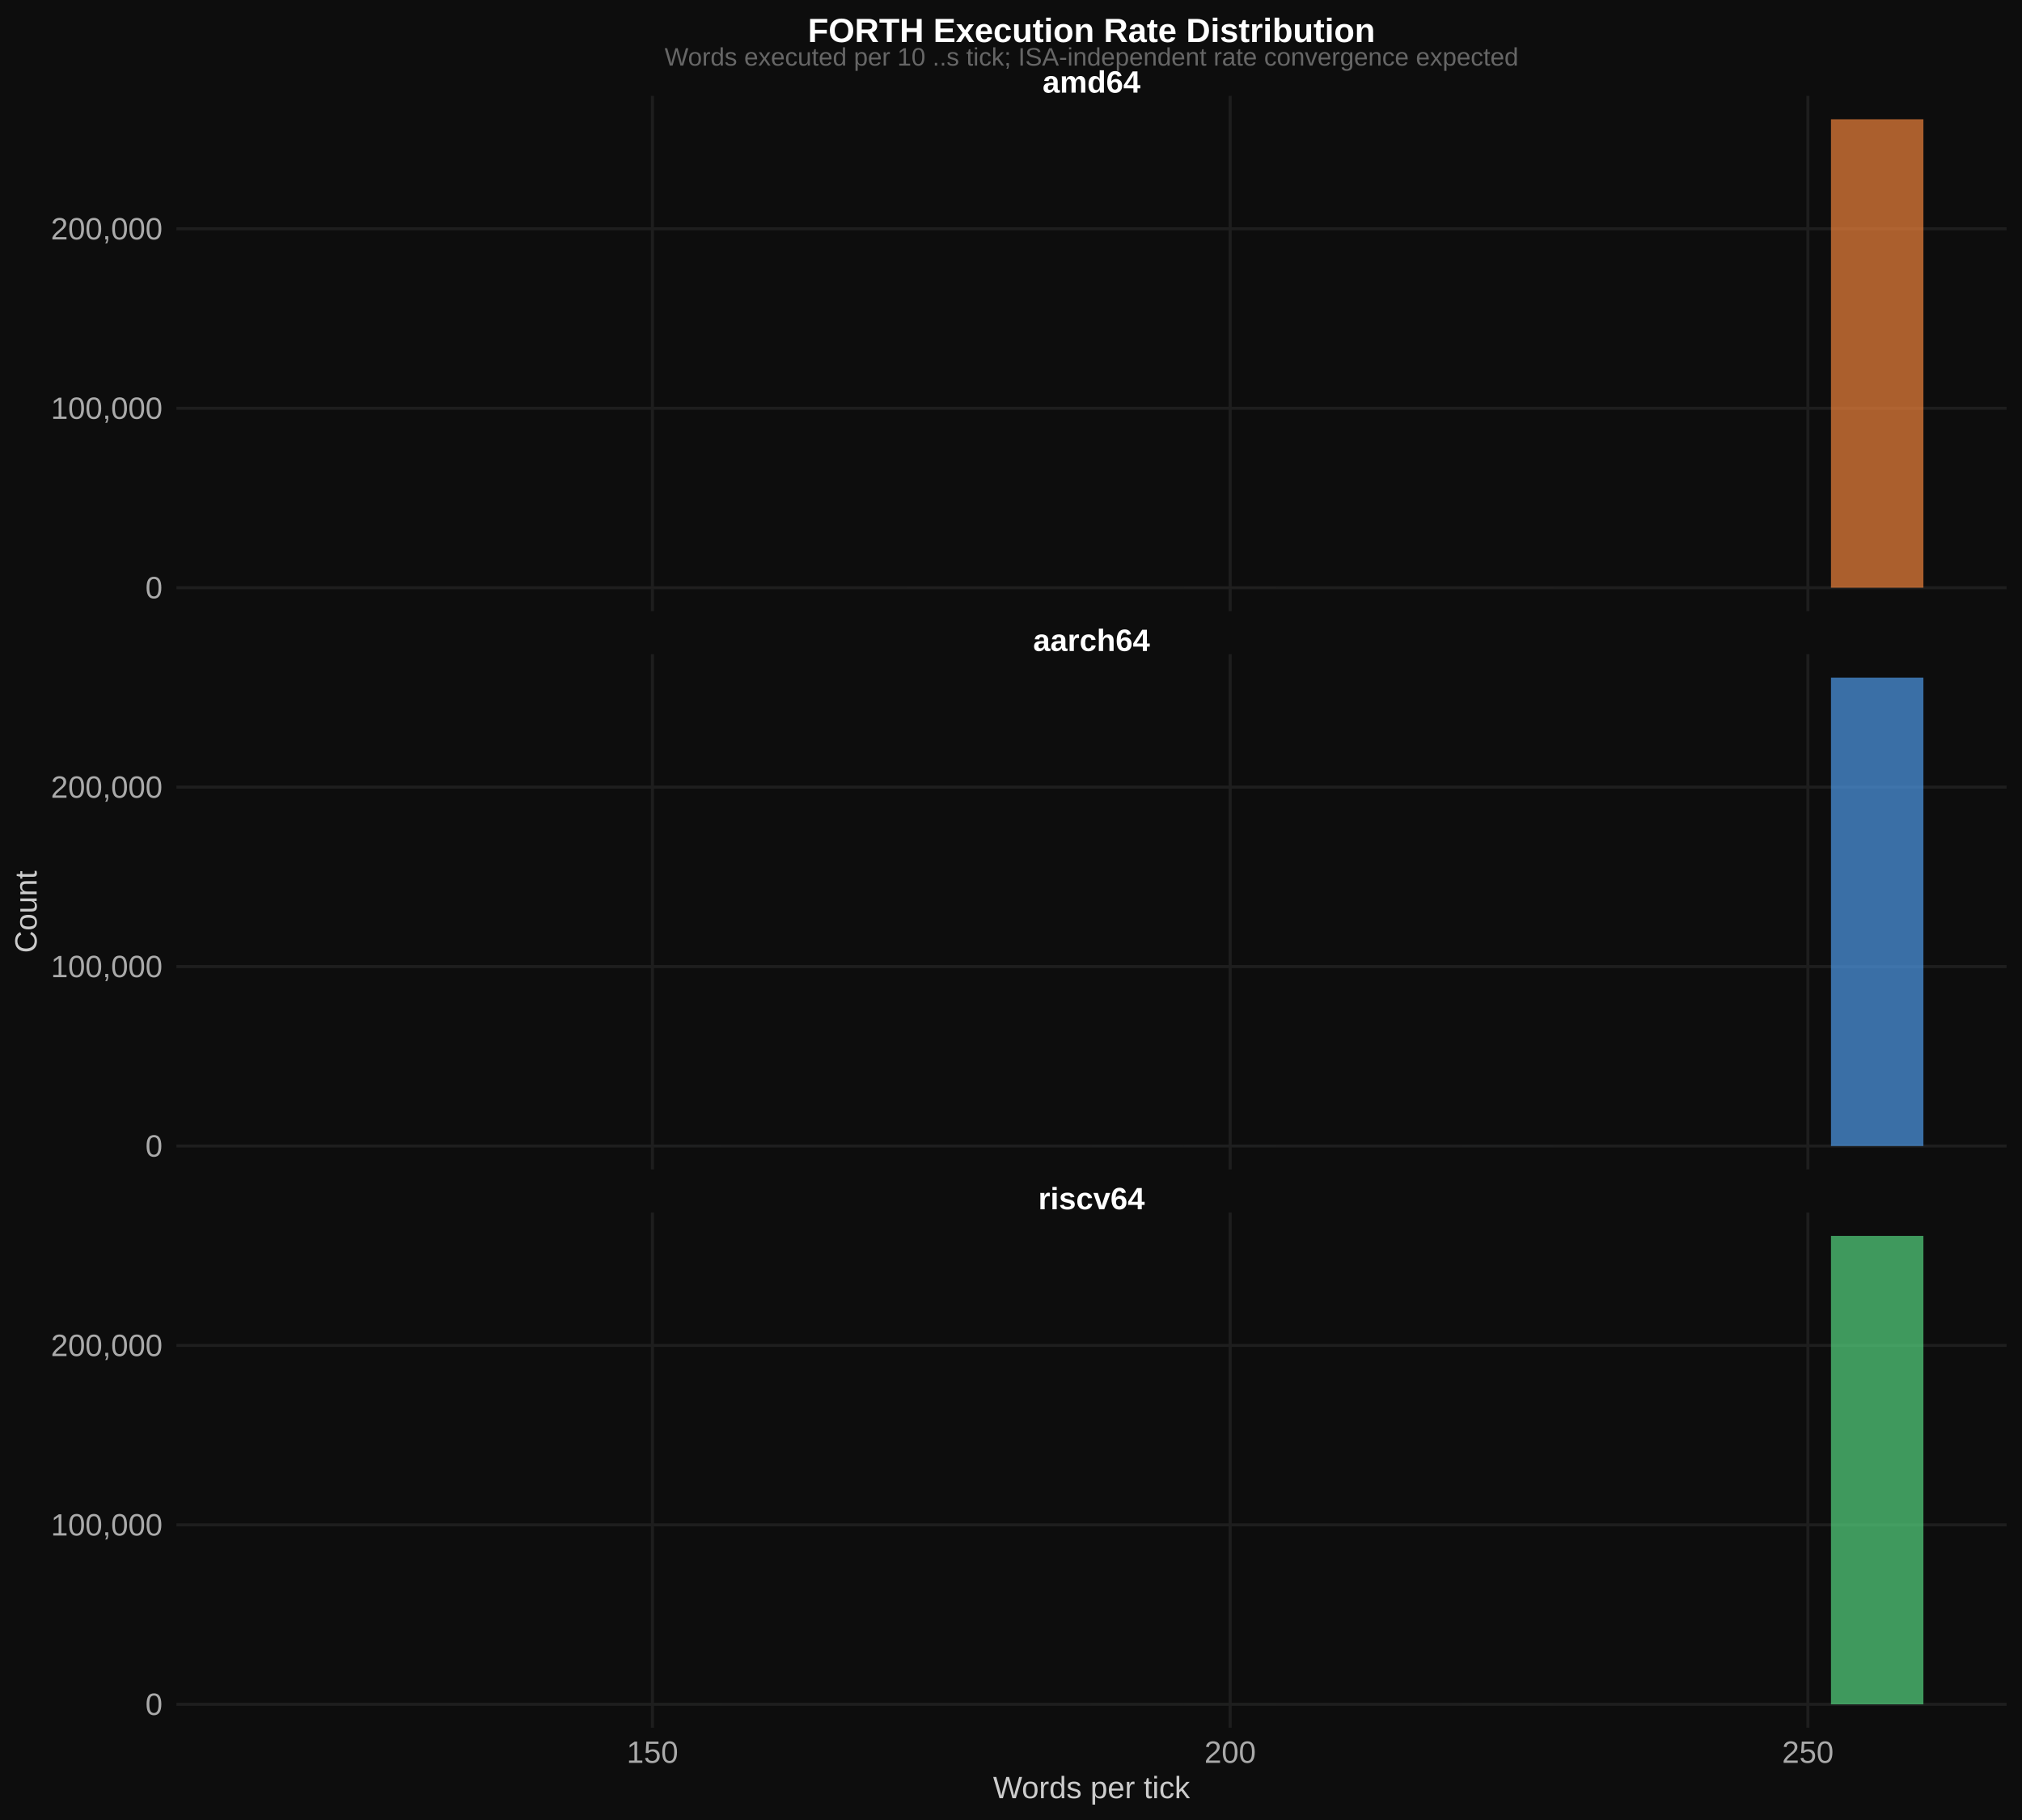
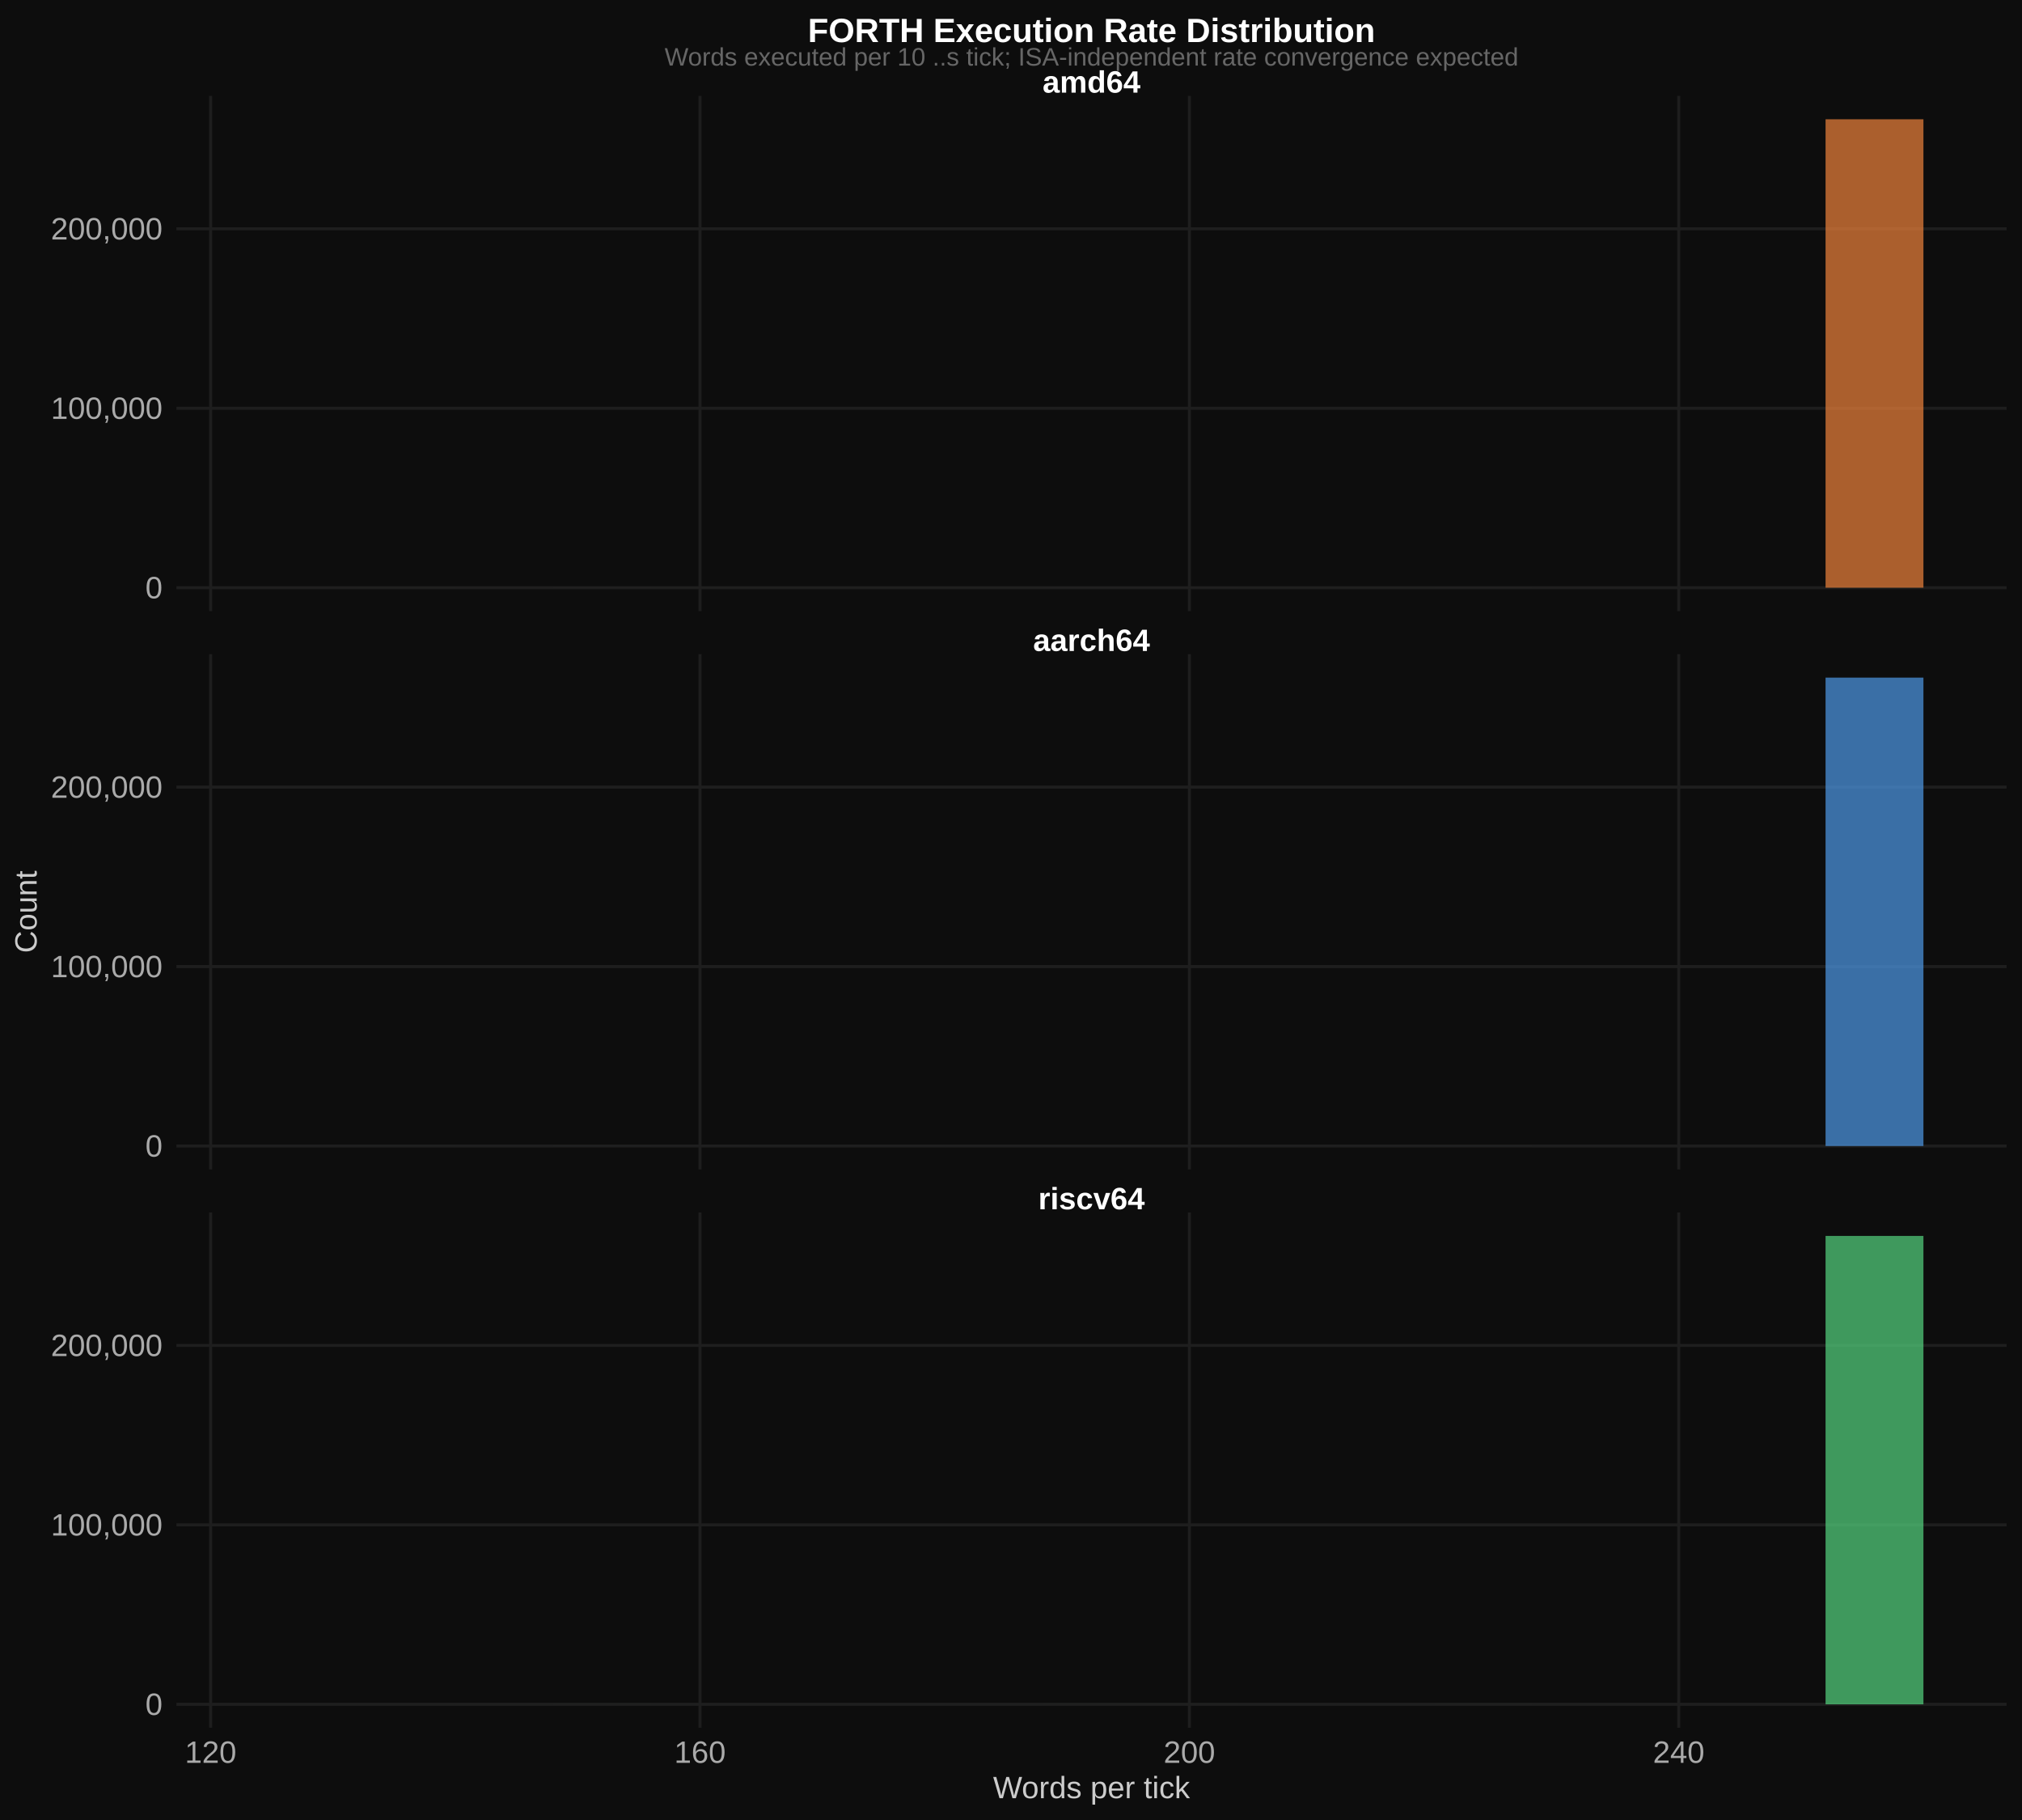
<svg xmlns="http://www.w3.org/2000/svg" width="720.00pt" height="648.00pt" viewBox="0 0 720.00 648.00">
  <g class="svglite">
    <defs>
      <style type="text/css">
    .svglite line, .svglite polyline, .svglite polygon, .svglite path, .svglite rect, .svglite circle {
      fill: none;
      stroke: #000000;
      stroke-linecap: round;
      stroke-linejoin: round;
      stroke-miterlimit: 10.00;
    }
    .svglite text {
      white-space: pre;
    }
    .svglite g.glyphgroup path {
      fill: inherit;
      stroke: none;
    }
  </style>
    </defs>
    <rect width="100%" height="100%" style="stroke: none; fill: #FFFFFF;" />
    <defs>
      <clipPath id="cpMC4wMHw3MjAuMDB8MC4wMHw2NDguMDA=">
        <rect x="0.00" y="0.00" width="720.00" height="648.00" />
      </clipPath>
    </defs>
    <g clip-path="url(#cpMC4wMHw3MjAuMDB8MC4wMHw2NDguMDA=)">
      <rect x="0.00" y="0.00" width="720.00" height="648.00" style="stroke-width: 1.07; stroke: none; fill: #0D0D0D;" />
    </g>
    <defs>
      <clipPath id="cpNjIuODF8NzE0LjUyfDM0LjE0fDIxNy41OQ==">
        <rect x="62.81" y="34.14" width="651.71" height="183.45" />
      </clipPath>
    </defs>
    <g clip-path="url(#cpNjIuODF8NzE0LjUyfDM0LjE0fDIxNy41OQ==)">
      <rect x="62.81" y="34.14" width="651.71" height="183.45" style="stroke-width: 1.07; stroke: none; fill: #0D0D0D;" />
      <polyline points="62.81,209.25 714.52,209.25 " style="stroke-width: 1.07; stroke: #1E1E1E; stroke-linecap: butt;" />
      <polyline points="62.81,145.36 714.52,145.36 " style="stroke-width: 1.07; stroke: #1E1E1E; stroke-linecap: butt;" />
      <polyline points="62.81,81.47 714.52,81.47 " style="stroke-width: 1.07; stroke: #1E1E1E; stroke-linecap: butt;" />
-       <polyline points="232.32,217.59 232.32,34.14 " style="stroke-width: 1.07; stroke: #1E1E1E; stroke-linecap: butt;" />
-       <polyline points="438.04,217.59 438.04,34.14 " style="stroke-width: 1.07; stroke: #1E1E1E; stroke-linecap: butt;" />
-       <polyline points="643.75,217.59 643.75,34.14 " style="stroke-width: 1.07; stroke: #1E1E1E; stroke-linecap: butt;" />
-       <rect x="92.44" y="209.25" width="32.91" height="0.001" style="stroke-width: 1.07; stroke: none; stroke-linecap: butt; stroke-linejoin: miter; fill: #E07B39; fill-opacity: 0.75;" />
-       <rect x="125.35" y="209.25" width="32.91" height="0.00" style="stroke-width: 1.07; stroke: none; stroke-linecap: butt; stroke-linejoin: miter; fill: #E07B39; fill-opacity: 0.75;" />
-       <rect x="158.26" y="209.25" width="32.91" height="0.001" style="stroke-width: 1.07; stroke: none; stroke-linecap: butt; stroke-linejoin: miter; fill: #E07B39; fill-opacity: 0.75;" />
-       <rect x="191.18" y="209.25" width="32.91" height="0.001" style="stroke-width: 1.07; stroke: none; stroke-linecap: butt; stroke-linejoin: miter; fill: #E07B39; fill-opacity: 0.75;" />
-       <rect x="224.09" y="209.24" width="32.91" height="0.004" style="stroke-width: 1.07; stroke: none; stroke-linecap: butt; stroke-linejoin: miter; fill: #E07B39; fill-opacity: 0.75;" />
-       <rect x="257.01" y="209.25" width="32.91" height="0.002" style="stroke-width: 1.07; stroke: none; stroke-linecap: butt; stroke-linejoin: miter; fill: #E07B39; fill-opacity: 0.75;" />
-       <rect x="289.92" y="209.25" width="32.91" height="0.001" style="stroke-width: 1.07; stroke: none; stroke-linecap: butt; stroke-linejoin: miter; fill: #E07B39; fill-opacity: 0.75;" />
-       <rect x="322.84" y="209.24" width="32.91" height="0.004" style="stroke-width: 1.07; stroke: none; stroke-linecap: butt; stroke-linejoin: miter; fill: #E07B39; fill-opacity: 0.75;" />
-       <rect x="355.75" y="209.25" width="32.91" height="0.003" style="stroke-width: 1.07; stroke: none; stroke-linecap: butt; stroke-linejoin: miter; fill: #E07B39; fill-opacity: 0.75;" />
-       <rect x="388.67" y="209.25" width="32.91" height="0.003" style="stroke-width: 1.07; stroke: none; stroke-linecap: butt; stroke-linejoin: miter; fill: #E07B39; fill-opacity: 0.75;" />
-       <rect x="421.58" y="209.24" width="32.91" height="0.006" style="stroke-width: 1.07; stroke: none; stroke-linecap: butt; stroke-linejoin: miter; fill: #E07B39; fill-opacity: 0.75;" />
-       <rect x="454.50" y="209.25" width="32.91" height="0.002" style="stroke-width: 1.07; stroke: none; stroke-linecap: butt; stroke-linejoin: miter; fill: #E07B39; fill-opacity: 0.75;" />
-       <rect x="487.41" y="209.25" width="32.91" height="0.003" style="stroke-width: 1.07; stroke: none; stroke-linecap: butt; stroke-linejoin: miter; fill: #E07B39; fill-opacity: 0.75;" />
-       <rect x="520.32" y="209.25" width="32.91" height="0.004" style="stroke-width: 1.07; stroke: none; stroke-linecap: butt; stroke-linejoin: miter; fill: #E07B39; fill-opacity: 0.75;" />
-       <rect x="553.24" y="209.25" width="32.91" height="0.001" style="stroke-width: 1.07; stroke: none; stroke-linecap: butt; stroke-linejoin: miter; fill: #E07B39; fill-opacity: 0.75;" />
-       <rect x="586.15" y="209.25" width="32.91" height="0.00" style="stroke-width: 1.07; stroke: none; stroke-linecap: butt; stroke-linejoin: miter; fill: #E07B39; fill-opacity: 0.75;" />
-       <rect x="619.07" y="209.25" width="32.91" height="0.00" style="stroke-width: 1.07; stroke: none; stroke-linecap: butt; stroke-linejoin: miter; fill: #E07B39; fill-opacity: 0.75;" />
-       <rect x="651.98" y="42.47" width="32.91" height="166.77" style="stroke-width: 1.07; stroke: none; stroke-linecap: butt; stroke-linejoin: miter; fill: #E07B39; fill-opacity: 0.75;" />
+       <polyline points="75.01,217.59 75.01,34.14 " style="stroke-width: 1.07; stroke: #1E1E1E; stroke-linecap: butt;" />
+       <polyline points="249.26,217.59 249.26,34.14 " style="stroke-width: 1.07; stroke: #1E1E1E; stroke-linecap: butt;" />
+       <polyline points="423.52,217.59 423.52,34.14 " style="stroke-width: 1.07; stroke: #1E1E1E; stroke-linecap: butt;" />
+       <polyline points="597.77,217.59 597.77,34.14 " style="stroke-width: 1.07; stroke: #1E1E1E; stroke-linecap: butt;" />
+       <rect x="92.44" y="209.25" width="34.85" height="0.001" style="stroke-width: 1.07; stroke: none; stroke-linecap: butt; stroke-linejoin: miter; fill: #E07B39; fill-opacity: 0.75;" />
+       <rect x="127.29" y="209.25" width="34.85" height="0.002" style="stroke-width: 1.07; stroke: none; stroke-linecap: butt; stroke-linejoin: miter; fill: #E07B39; fill-opacity: 0.75;" />
+       <rect x="162.14" y="209.25" width="34.85" height="0.001" style="stroke-width: 1.07; stroke: none; stroke-linecap: butt; stroke-linejoin: miter; fill: #E07B39; fill-opacity: 0.75;" />
+       <rect x="196.99" y="209.25" width="34.85" height="0.004" style="stroke-width: 1.07; stroke: none; stroke-linecap: butt; stroke-linejoin: miter; fill: #E07B39; fill-opacity: 0.75;" />
+       <rect x="231.84" y="209.25" width="34.85" height="0.003" style="stroke-width: 1.07; stroke: none; stroke-linecap: butt; stroke-linejoin: miter; fill: #E07B39; fill-opacity: 0.75;" />
+       <rect x="266.69" y="209.25" width="34.85" height="0.002" style="stroke-width: 1.07; stroke: none; stroke-linecap: butt; stroke-linejoin: miter; fill: #E07B39; fill-opacity: 0.75;" />
+       <rect x="301.54" y="209.25" width="34.85" height="0.003" style="stroke-width: 1.07; stroke: none; stroke-linecap: butt; stroke-linejoin: miter; fill: #E07B39; fill-opacity: 0.75;" />
+       <rect x="336.39" y="209.25" width="34.85" height="0.003" style="stroke-width: 1.07; stroke: none; stroke-linecap: butt; stroke-linejoin: miter; fill: #E07B39; fill-opacity: 0.75;" />
+       <rect x="371.24" y="209.24" width="34.85" height="0.004" style="stroke-width: 1.07; stroke: none; stroke-linecap: butt; stroke-linejoin: miter; fill: #E07B39; fill-opacity: 0.75;" />
+       <rect x="406.09" y="209.24" width="34.85" height="0.005" style="stroke-width: 1.07; stroke: none; stroke-linecap: butt; stroke-linejoin: miter; fill: #E07B39; fill-opacity: 0.75;" />
+       <rect x="440.94" y="209.25" width="34.85" height="0.003" style="stroke-width: 1.07; stroke: none; stroke-linecap: butt; stroke-linejoin: miter; fill: #E07B39; fill-opacity: 0.75;" />
+       <rect x="475.79" y="209.25" width="34.85" height="0.003" style="stroke-width: 1.07; stroke: none; stroke-linecap: butt; stroke-linejoin: miter; fill: #E07B39; fill-opacity: 0.75;" />
+       <rect x="510.64" y="209.25" width="34.85" height="0.004" style="stroke-width: 1.07; stroke: none; stroke-linecap: butt; stroke-linejoin: miter; fill: #E07B39; fill-opacity: 0.75;" />
+       <rect x="545.49" y="209.25" width="34.85" height="0.001" style="stroke-width: 1.07; stroke: none; stroke-linecap: butt; stroke-linejoin: miter; fill: #E07B39; fill-opacity: 0.75;" />
+       <rect x="580.35" y="209.25" width="34.85" height="0.00" style="stroke-width: 1.07; stroke: none; stroke-linecap: butt; stroke-linejoin: miter; fill: #E07B39; fill-opacity: 0.75;" />
+       <rect x="615.20" y="209.25" width="34.85" height="0.00" style="stroke-width: 1.07; stroke: none; stroke-linecap: butt; stroke-linejoin: miter; fill: #E07B39; fill-opacity: 0.75;" />
+       <rect x="650.05" y="42.47" width="34.85" height="166.77" style="stroke-width: 1.07; stroke: none; stroke-linecap: butt; stroke-linejoin: miter; fill: #E07B39; fill-opacity: 0.75;" />
    </g>
    <g clip-path="url(#cpMC4wMHw3MjAuMDB8MC4wMHw2NDguMDA=)">
</g>
    <defs>
      <clipPath id="cpNjIuODF8NzE0LjUyfDIzMi45Mnw0MTYuMzc=">
        <rect x="62.81" y="232.92" width="651.71" height="183.45" />
      </clipPath>
    </defs>
    <g clip-path="url(#cpNjIuODF8NzE0LjUyfDIzMi45Mnw0MTYuMzc=)">
      <rect x="62.81" y="232.92" width="651.71" height="183.45" style="stroke-width: 1.07; stroke: none; fill: #0D0D0D;" />
      <polyline points="62.81,408.03 714.52,408.03 " style="stroke-width: 1.07; stroke: #1E1E1E; stroke-linecap: butt;" />
      <polyline points="62.81,344.14 714.52,344.14 " style="stroke-width: 1.07; stroke: #1E1E1E; stroke-linecap: butt;" />
      <polyline points="62.81,280.25 714.52,280.25 " style="stroke-width: 1.07; stroke: #1E1E1E; stroke-linecap: butt;" />
-       <polyline points="232.32,416.37 232.32,232.92 " style="stroke-width: 1.07; stroke: #1E1E1E; stroke-linecap: butt;" />
-       <polyline points="438.04,416.37 438.04,232.92 " style="stroke-width: 1.07; stroke: #1E1E1E; stroke-linecap: butt;" />
-       <polyline points="643.75,416.37 643.75,232.92 " style="stroke-width: 1.07; stroke: #1E1E1E; stroke-linecap: butt;" />
-       <rect x="92.44" y="408.03" width="32.91" height="0.00" style="stroke-width: 1.07; stroke: none; stroke-linecap: butt; stroke-linejoin: miter; fill: #4A90D9; fill-opacity: 0.75;" />
-       <rect x="125.35" y="408.03" width="32.91" height="0.001" style="stroke-width: 1.07; stroke: none; stroke-linecap: butt; stroke-linejoin: miter; fill: #4A90D9; fill-opacity: 0.75;" />
-       <rect x="158.26" y="408.03" width="32.91" height="0.002" style="stroke-width: 1.07; stroke: none; stroke-linecap: butt; stroke-linejoin: miter; fill: #4A90D9; fill-opacity: 0.75;" />
-       <rect x="191.18" y="408.03" width="32.91" height="0.001" style="stroke-width: 1.07; stroke: none; stroke-linecap: butt; stroke-linejoin: miter; fill: #4A90D9; fill-opacity: 0.75;" />
-       <rect x="224.09" y="408.03" width="32.91" height="0.004" style="stroke-width: 1.07; stroke: none; stroke-linecap: butt; stroke-linejoin: miter; fill: #4A90D9; fill-opacity: 0.75;" />
-       <rect x="257.01" y="408.03" width="32.91" height="0.003" style="stroke-width: 1.07; stroke: none; stroke-linecap: butt; stroke-linejoin: miter; fill: #4A90D9; fill-opacity: 0.75;" />
-       <rect x="289.92" y="408.03" width="32.91" height="0.002" style="stroke-width: 1.07; stroke: none; stroke-linecap: butt; stroke-linejoin: miter; fill: #4A90D9; fill-opacity: 0.75;" />
-       <rect x="322.84" y="408.03" width="32.91" height="0.003" style="stroke-width: 1.07; stroke: none; stroke-linecap: butt; stroke-linejoin: miter; fill: #4A90D9; fill-opacity: 0.75;" />
-       <rect x="355.75" y="408.03" width="32.91" height="0.003" style="stroke-width: 1.07; stroke: none; stroke-linecap: butt; stroke-linejoin: miter; fill: #4A90D9; fill-opacity: 0.75;" />
-       <rect x="388.67" y="408.03" width="32.91" height="0.004" style="stroke-width: 1.07; stroke: none; stroke-linecap: butt; stroke-linejoin: miter; fill: #4A90D9; fill-opacity: 0.75;" />
-       <rect x="421.58" y="408.03" width="32.91" height="0.005" style="stroke-width: 1.07; stroke: none; stroke-linecap: butt; stroke-linejoin: miter; fill: #4A90D9; fill-opacity: 0.75;" />
-       <rect x="454.50" y="408.03" width="32.91" height="0.003" style="stroke-width: 1.07; stroke: none; stroke-linecap: butt; stroke-linejoin: miter; fill: #4A90D9; fill-opacity: 0.75;" />
-       <rect x="487.41" y="408.03" width="32.91" height="0.003" style="stroke-width: 1.07; stroke: none; stroke-linecap: butt; stroke-linejoin: miter; fill: #4A90D9; fill-opacity: 0.75;" />
-       <rect x="520.32" y="408.03" width="32.91" height="0.004" style="stroke-width: 1.07; stroke: none; stroke-linecap: butt; stroke-linejoin: miter; fill: #4A90D9; fill-opacity: 0.75;" />
-       <rect x="553.24" y="408.03" width="32.91" height="0.001" style="stroke-width: 1.07; stroke: none; stroke-linecap: butt; stroke-linejoin: miter; fill: #4A90D9; fill-opacity: 0.75;" />
-       <rect x="586.15" y="408.03" width="32.91" height="0.00" style="stroke-width: 1.07; stroke: none; stroke-linecap: butt; stroke-linejoin: miter; fill: #4A90D9; fill-opacity: 0.75;" />
-       <rect x="619.07" y="408.03" width="32.91" height="0.00" style="stroke-width: 1.07; stroke: none; stroke-linecap: butt; stroke-linejoin: miter; fill: #4A90D9; fill-opacity: 0.75;" />
-       <rect x="651.98" y="241.26" width="32.91" height="166.77" style="stroke-width: 1.07; stroke: none; stroke-linecap: butt; stroke-linejoin: miter; fill: #4A90D9; fill-opacity: 0.75;" />
+       <polyline points="75.01,416.37 75.01,232.92 " style="stroke-width: 1.07; stroke: #1E1E1E; stroke-linecap: butt;" />
+       <polyline points="249.26,416.37 249.26,232.92 " style="stroke-width: 1.07; stroke: #1E1E1E; stroke-linecap: butt;" />
+       <polyline points="423.52,416.37 423.52,232.92 " style="stroke-width: 1.07; stroke: #1E1E1E; stroke-linecap: butt;" />
+       <polyline points="597.77,416.37 597.77,232.92 " style="stroke-width: 1.07; stroke: #1E1E1E; stroke-linecap: butt;" />
+       <rect x="92.44" y="408.03" width="34.85" height="0.001" style="stroke-width: 1.07; stroke: none; stroke-linecap: butt; stroke-linejoin: miter; fill: #4A90D9; fill-opacity: 0.75;" />
+       <rect x="127.29" y="408.03" width="34.85" height="0.002" style="stroke-width: 1.07; stroke: none; stroke-linecap: butt; stroke-linejoin: miter; fill: #4A90D9; fill-opacity: 0.75;" />
+       <rect x="162.14" y="408.03" width="34.85" height="0.001" style="stroke-width: 1.07; stroke: none; stroke-linecap: butt; stroke-linejoin: miter; fill: #4A90D9; fill-opacity: 0.75;" />
+       <rect x="196.99" y="408.03" width="34.85" height="0.004" style="stroke-width: 1.07; stroke: none; stroke-linecap: butt; stroke-linejoin: miter; fill: #4A90D9; fill-opacity: 0.75;" />
+       <rect x="231.84" y="408.03" width="34.85" height="0.003" style="stroke-width: 1.07; stroke: none; stroke-linecap: butt; stroke-linejoin: miter; fill: #4A90D9; fill-opacity: 0.75;" />
+       <rect x="266.69" y="408.03" width="34.85" height="0.002" style="stroke-width: 1.07; stroke: none; stroke-linecap: butt; stroke-linejoin: miter; fill: #4A90D9; fill-opacity: 0.75;" />
+       <rect x="301.54" y="408.03" width="34.85" height="0.003" style="stroke-width: 1.07; stroke: none; stroke-linecap: butt; stroke-linejoin: miter; fill: #4A90D9; fill-opacity: 0.75;" />
+       <rect x="336.39" y="408.03" width="34.85" height="0.003" style="stroke-width: 1.07; stroke: none; stroke-linecap: butt; stroke-linejoin: miter; fill: #4A90D9; fill-opacity: 0.75;" />
+       <rect x="371.24" y="408.03" width="34.85" height="0.004" style="stroke-width: 1.07; stroke: none; stroke-linecap: butt; stroke-linejoin: miter; fill: #4A90D9; fill-opacity: 0.75;" />
+       <rect x="406.09" y="408.03" width="34.85" height="0.005" style="stroke-width: 1.07; stroke: none; stroke-linecap: butt; stroke-linejoin: miter; fill: #4A90D9; fill-opacity: 0.75;" />
+       <rect x="440.94" y="408.03" width="34.85" height="0.003" style="stroke-width: 1.07; stroke: none; stroke-linecap: butt; stroke-linejoin: miter; fill: #4A90D9; fill-opacity: 0.75;" />
+       <rect x="475.79" y="408.03" width="34.85" height="0.003" style="stroke-width: 1.07; stroke: none; stroke-linecap: butt; stroke-linejoin: miter; fill: #4A90D9; fill-opacity: 0.75;" />
+       <rect x="510.64" y="408.03" width="34.85" height="0.004" style="stroke-width: 1.07; stroke: none; stroke-linecap: butt; stroke-linejoin: miter; fill: #4A90D9; fill-opacity: 0.75;" />
+       <rect x="545.49" y="408.03" width="34.85" height="0.001" style="stroke-width: 1.07; stroke: none; stroke-linecap: butt; stroke-linejoin: miter; fill: #4A90D9; fill-opacity: 0.75;" />
+       <rect x="580.35" y="408.03" width="34.85" height="0.00" style="stroke-width: 1.07; stroke: none; stroke-linecap: butt; stroke-linejoin: miter; fill: #4A90D9; fill-opacity: 0.75;" />
+       <rect x="615.20" y="408.03" width="34.85" height="0.00" style="stroke-width: 1.07; stroke: none; stroke-linecap: butt; stroke-linejoin: miter; fill: #4A90D9; fill-opacity: 0.75;" />
+       <rect x="650.05" y="241.26" width="34.85" height="166.77" style="stroke-width: 1.07; stroke: none; stroke-linecap: butt; stroke-linejoin: miter; fill: #4A90D9; fill-opacity: 0.75;" />
    </g>
    <g clip-path="url(#cpMC4wMHw3MjAuMDB8MC4wMHw2NDguMDA=)">
</g>
    <defs>
      <clipPath id="cpNjIuODF8NzE0LjUyfDQzMS43MHw2MTUuMTU=">
        <rect x="62.81" y="431.70" width="651.71" height="183.45" />
      </clipPath>
    </defs>
    <g clip-path="url(#cpNjIuODF8NzE0LjUyfDQzMS43MHw2MTUuMTU=)">
      <rect x="62.81" y="431.70" width="651.71" height="183.45" style="stroke-width: 1.07; stroke: none; fill: #0D0D0D;" />
      <polyline points="62.81,606.81 714.52,606.81 " style="stroke-width: 1.07; stroke: #1E1E1E; stroke-linecap: butt;" />
      <polyline points="62.81,542.92 714.52,542.92 " style="stroke-width: 1.07; stroke: #1E1E1E; stroke-linecap: butt;" />
      <polyline points="62.81,479.03 714.52,479.03 " style="stroke-width: 1.07; stroke: #1E1E1E; stroke-linecap: butt;" />
-       <polyline points="232.32,615.15 232.32,431.70 " style="stroke-width: 1.07; stroke: #1E1E1E; stroke-linecap: butt;" />
-       <polyline points="438.04,615.15 438.04,431.70 " style="stroke-width: 1.07; stroke: #1E1E1E; stroke-linecap: butt;" />
-       <polyline points="643.75,615.15 643.75,431.70 " style="stroke-width: 1.07; stroke: #1E1E1E; stroke-linecap: butt;" />
-       <rect x="92.44" y="606.81" width="32.91" height="0.00" style="stroke-width: 1.07; stroke: none; stroke-linecap: butt; stroke-linejoin: miter; fill: #50C878; fill-opacity: 0.75;" />
-       <rect x="125.35" y="606.81" width="32.91" height="0.001" style="stroke-width: 1.07; stroke: none; stroke-linecap: butt; stroke-linejoin: miter; fill: #50C878; fill-opacity: 0.75;" />
-       <rect x="158.26" y="606.81" width="32.91" height="0.002" style="stroke-width: 1.07; stroke: none; stroke-linecap: butt; stroke-linejoin: miter; fill: #50C878; fill-opacity: 0.75;" />
-       <rect x="191.18" y="606.81" width="32.91" height="0.001" style="stroke-width: 1.07; stroke: none; stroke-linecap: butt; stroke-linejoin: miter; fill: #50C878; fill-opacity: 0.75;" />
-       <rect x="224.09" y="606.81" width="32.91" height="0.004" style="stroke-width: 1.07; stroke: none; stroke-linecap: butt; stroke-linejoin: miter; fill: #50C878; fill-opacity: 0.75;" />
-       <rect x="257.01" y="606.81" width="32.91" height="0.003" style="stroke-width: 1.07; stroke: none; stroke-linecap: butt; stroke-linejoin: miter; fill: #50C878; fill-opacity: 0.75;" />
-       <rect x="289.92" y="606.81" width="32.91" height="0.002" style="stroke-width: 1.07; stroke: none; stroke-linecap: butt; stroke-linejoin: miter; fill: #50C878; fill-opacity: 0.75;" />
-       <rect x="322.84" y="606.81" width="32.91" height="0.003" style="stroke-width: 1.07; stroke: none; stroke-linecap: butt; stroke-linejoin: miter; fill: #50C878; fill-opacity: 0.75;" />
-       <rect x="355.75" y="606.81" width="32.91" height="0.003" style="stroke-width: 1.07; stroke: none; stroke-linecap: butt; stroke-linejoin: miter; fill: #50C878; fill-opacity: 0.75;" />
-       <rect x="388.67" y="606.81" width="32.91" height="0.004" style="stroke-width: 1.07; stroke: none; stroke-linecap: butt; stroke-linejoin: miter; fill: #50C878; fill-opacity: 0.75;" />
-       <rect x="421.58" y="606.81" width="32.91" height="0.005" style="stroke-width: 1.07; stroke: none; stroke-linecap: butt; stroke-linejoin: miter; fill: #50C878; fill-opacity: 0.75;" />
-       <rect x="454.50" y="606.81" width="32.91" height="0.003" style="stroke-width: 1.07; stroke: none; stroke-linecap: butt; stroke-linejoin: miter; fill: #50C878; fill-opacity: 0.75;" />
-       <rect x="487.41" y="606.81" width="32.91" height="0.003" style="stroke-width: 1.07; stroke: none; stroke-linecap: butt; stroke-linejoin: miter; fill: #50C878; fill-opacity: 0.75;" />
-       <rect x="520.32" y="606.81" width="32.91" height="0.004" style="stroke-width: 1.07; stroke: none; stroke-linecap: butt; stroke-linejoin: miter; fill: #50C878; fill-opacity: 0.75;" />
-       <rect x="553.24" y="606.81" width="32.91" height="0.001" style="stroke-width: 1.07; stroke: none; stroke-linecap: butt; stroke-linejoin: miter; fill: #50C878; fill-opacity: 0.75;" />
-       <rect x="586.15" y="606.81" width="32.91" height="0.00" style="stroke-width: 1.07; stroke: none; stroke-linecap: butt; stroke-linejoin: miter; fill: #50C878; fill-opacity: 0.75;" />
-       <rect x="619.07" y="606.81" width="32.91" height="0.00" style="stroke-width: 1.07; stroke: none; stroke-linecap: butt; stroke-linejoin: miter; fill: #50C878; fill-opacity: 0.75;" />
-       <rect x="651.98" y="440.04" width="32.91" height="166.77" style="stroke-width: 1.07; stroke: none; stroke-linecap: butt; stroke-linejoin: miter; fill: #50C878; fill-opacity: 0.75;" />
+       <polyline points="75.01,615.15 75.01,431.70 " style="stroke-width: 1.07; stroke: #1E1E1E; stroke-linecap: butt;" />
+       <polyline points="249.26,615.15 249.26,431.70 " style="stroke-width: 1.07; stroke: #1E1E1E; stroke-linecap: butt;" />
+       <polyline points="423.52,615.15 423.52,431.70 " style="stroke-width: 1.07; stroke: #1E1E1E; stroke-linecap: butt;" />
+       <polyline points="597.77,615.15 597.77,431.70 " style="stroke-width: 1.07; stroke: #1E1E1E; stroke-linecap: butt;" />
+       <rect x="92.44" y="606.81" width="34.85" height="0.001" style="stroke-width: 1.07; stroke: none; stroke-linecap: butt; stroke-linejoin: miter; fill: #50C878; fill-opacity: 0.75;" />
+       <rect x="127.29" y="606.81" width="34.85" height="0.002" style="stroke-width: 1.07; stroke: none; stroke-linecap: butt; stroke-linejoin: miter; fill: #50C878; fill-opacity: 0.75;" />
+       <rect x="162.14" y="606.81" width="34.85" height="0.001" style="stroke-width: 1.07; stroke: none; stroke-linecap: butt; stroke-linejoin: miter; fill: #50C878; fill-opacity: 0.75;" />
+       <rect x="196.99" y="606.81" width="34.85" height="0.004" style="stroke-width: 1.07; stroke: none; stroke-linecap: butt; stroke-linejoin: miter; fill: #50C878; fill-opacity: 0.75;" />
+       <rect x="231.84" y="606.81" width="34.85" height="0.003" style="stroke-width: 1.07; stroke: none; stroke-linecap: butt; stroke-linejoin: miter; fill: #50C878; fill-opacity: 0.75;" />
+       <rect x="266.69" y="606.81" width="34.85" height="0.002" style="stroke-width: 1.07; stroke: none; stroke-linecap: butt; stroke-linejoin: miter; fill: #50C878; fill-opacity: 0.75;" />
+       <rect x="301.54" y="606.81" width="34.85" height="0.003" style="stroke-width: 1.07; stroke: none; stroke-linecap: butt; stroke-linejoin: miter; fill: #50C878; fill-opacity: 0.75;" />
+       <rect x="336.39" y="606.81" width="34.85" height="0.003" style="stroke-width: 1.07; stroke: none; stroke-linecap: butt; stroke-linejoin: miter; fill: #50C878; fill-opacity: 0.75;" />
+       <rect x="371.24" y="606.81" width="34.85" height="0.004" style="stroke-width: 1.07; stroke: none; stroke-linecap: butt; stroke-linejoin: miter; fill: #50C878; fill-opacity: 0.75;" />
+       <rect x="406.09" y="606.81" width="34.85" height="0.005" style="stroke-width: 1.07; stroke: none; stroke-linecap: butt; stroke-linejoin: miter; fill: #50C878; fill-opacity: 0.75;" />
+       <rect x="440.94" y="606.81" width="34.85" height="0.003" style="stroke-width: 1.07; stroke: none; stroke-linecap: butt; stroke-linejoin: miter; fill: #50C878; fill-opacity: 0.75;" />
+       <rect x="475.79" y="606.81" width="34.85" height="0.003" style="stroke-width: 1.07; stroke: none; stroke-linecap: butt; stroke-linejoin: miter; fill: #50C878; fill-opacity: 0.75;" />
+       <rect x="510.64" y="606.81" width="34.85" height="0.004" style="stroke-width: 1.07; stroke: none; stroke-linecap: butt; stroke-linejoin: miter; fill: #50C878; fill-opacity: 0.75;" />
+       <rect x="545.49" y="606.81" width="34.85" height="0.001" style="stroke-width: 1.07; stroke: none; stroke-linecap: butt; stroke-linejoin: miter; fill: #50C878; fill-opacity: 0.75;" />
+       <rect x="580.35" y="606.81" width="34.85" height="0.00" style="stroke-width: 1.07; stroke: none; stroke-linecap: butt; stroke-linejoin: miter; fill: #50C878; fill-opacity: 0.75;" />
+       <rect x="615.20" y="606.81" width="34.85" height="0.00" style="stroke-width: 1.07; stroke: none; stroke-linecap: butt; stroke-linejoin: miter; fill: #50C878; fill-opacity: 0.75;" />
+       <rect x="650.05" y="440.04" width="34.85" height="166.77" style="stroke-width: 1.07; stroke: none; stroke-linecap: butt; stroke-linejoin: miter; fill: #50C878; fill-opacity: 0.75;" />
    </g>
    <g clip-path="url(#cpMC4wMHw3MjAuMDB8MC4wMHw2NDguMDA=)">
</g>
    <defs>
      <clipPath id="cpNjIuODF8NzE0LjUyfDQyMS44NXw0MzEuNzA=">
        <rect x="62.81" y="421.85" width="651.71" height="9.85" />
      </clipPath>
    </defs>
    <g clip-path="url(#cpNjIuODF8NzE0LjUyfDQyMS44NXw0MzEuNzA=)">
      <text x="388.67" y="430.56" text-anchor="middle" style="font-size: 11.00px; font-weight: bold;fill: #FFFFFF; font-family: &quot;Liberation Sans&quot;;" textLength="37.97px" lengthAdjust="spacingAndGlyphs">riscv64</text>
    </g>
    <g clip-path="url(#cpMC4wMHw3MjAuMDB8MC4wMHw2NDguMDA=)">
</g>
    <defs>
      <clipPath id="cpNjIuODF8NzE0LjUyfDIyMy4wN3wyMzIuOTI=">
        <rect x="62.81" y="223.07" width="651.71" height="9.85" />
      </clipPath>
    </defs>
    <g clip-path="url(#cpNjIuODF8NzE0LjUyfDIyMy4wN3wyMzIuOTI=)">
      <text x="388.67" y="231.78" text-anchor="middle" style="font-size: 11.00px; font-weight: bold;fill: #FFFFFF; font-family: &quot;Liberation Sans&quot;;" textLength="41.62px" lengthAdjust="spacingAndGlyphs">aarch64</text>
    </g>
    <g clip-path="url(#cpMC4wMHw3MjAuMDB8MC4wMHw2NDguMDA=)">
</g>
    <defs>
      <clipPath id="cpNjIuODF8NzE0LjUyfDI0LjI5fDM0LjE0">
        <rect x="62.81" y="24.29" width="651.71" height="9.85" />
      </clipPath>
    </defs>
    <g clip-path="url(#cpNjIuODF8NzE0LjUyfDI0LjI5fDM0LjE0)">
      <text x="388.67" y="32.99" text-anchor="middle" style="font-size: 11.00px; font-weight: bold;fill: #FFFFFF; font-family: &quot;Liberation Sans&quot;;" textLength="34.88px" lengthAdjust="spacingAndGlyphs">amd64</text>
    </g>
    <g clip-path="url(#cpMC4wMHw3MjAuMDB8MC4wMHw2NDguMDA=)">
-       <text x="232.32" y="627.65" text-anchor="middle" style="font-size: 11.00px;fill: #AAAAAA; font-family: &quot;Liberation Sans&quot;;" textLength="18.38px" lengthAdjust="spacingAndGlyphs">150</text>
-       <text x="438.04" y="627.65" text-anchor="middle" style="font-size: 11.00px;fill: #AAAAAA; font-family: &quot;Liberation Sans&quot;;" textLength="18.38px" lengthAdjust="spacingAndGlyphs">200</text>
-       <text x="643.75" y="627.65" text-anchor="middle" style="font-size: 11.00px;fill: #AAAAAA; font-family: &quot;Liberation Sans&quot;;" textLength="18.38px" lengthAdjust="spacingAndGlyphs">250</text>
+       <text x="75.01" y="627.65" text-anchor="middle" style="font-size: 11.00px;fill: #AAAAAA; font-family: &quot;Liberation Sans&quot;;" textLength="18.38px" lengthAdjust="spacingAndGlyphs">120</text>
+       <text x="249.26" y="627.65" text-anchor="middle" style="font-size: 11.00px;fill: #AAAAAA; font-family: &quot;Liberation Sans&quot;;" textLength="18.38px" lengthAdjust="spacingAndGlyphs">160</text>
+       <text x="423.52" y="627.65" text-anchor="middle" style="font-size: 11.00px;fill: #AAAAAA; font-family: &quot;Liberation Sans&quot;;" textLength="18.38px" lengthAdjust="spacingAndGlyphs">200</text>
+       <text x="597.77" y="627.65" text-anchor="middle" style="font-size: 11.00px;fill: #AAAAAA; font-family: &quot;Liberation Sans&quot;;" textLength="18.38px" lengthAdjust="spacingAndGlyphs">240</text>
      <text x="57.88" y="213.03" text-anchor="end" style="font-size: 11.00px;fill: #AAAAAA; font-family: &quot;Liberation Sans&quot;;" textLength="6.12px" lengthAdjust="spacingAndGlyphs">0</text>
      <text x="57.88" y="149.14" text-anchor="end" style="font-size: 11.00px;fill: #AAAAAA; font-family: &quot;Liberation Sans&quot;;" textLength="39.81px" lengthAdjust="spacingAndGlyphs">100,000</text>
-       <text x="57.88" y="85.25" text-anchor="end" style="font-size: 11.00px;fill: #AAAAAA; font-family: &quot;Liberation Sans&quot;;" textLength="39.81px" lengthAdjust="spacingAndGlyphs">200,000</text>
+       <text x="57.88" y="85.26" text-anchor="end" style="font-size: 11.00px;fill: #AAAAAA; font-family: &quot;Liberation Sans&quot;;" textLength="39.81px" lengthAdjust="spacingAndGlyphs">200,000</text>
      <text x="57.88" y="411.81" text-anchor="end" style="font-size: 11.00px;fill: #AAAAAA; font-family: &quot;Liberation Sans&quot;;" textLength="6.12px" lengthAdjust="spacingAndGlyphs">0</text>
-       <text x="57.88" y="347.92" text-anchor="end" style="font-size: 11.00px;fill: #AAAAAA; font-family: &quot;Liberation Sans&quot;;" textLength="39.81px" lengthAdjust="spacingAndGlyphs">100,000</text>
+       <text x="57.88" y="347.93" text-anchor="end" style="font-size: 11.00px;fill: #AAAAAA; font-family: &quot;Liberation Sans&quot;;" textLength="39.81px" lengthAdjust="spacingAndGlyphs">100,000</text>
      <text x="57.88" y="284.04" text-anchor="end" style="font-size: 11.00px;fill: #AAAAAA; font-family: &quot;Liberation Sans&quot;;" textLength="39.81px" lengthAdjust="spacingAndGlyphs">200,000</text>
      <text x="57.88" y="610.59" text-anchor="end" style="font-size: 11.00px;fill: #AAAAAA; font-family: &quot;Liberation Sans&quot;;" textLength="6.12px" lengthAdjust="spacingAndGlyphs">0</text>
      <text x="57.88" y="546.71" text-anchor="end" style="font-size: 11.00px;fill: #AAAAAA; font-family: &quot;Liberation Sans&quot;;" textLength="39.81px" lengthAdjust="spacingAndGlyphs">100,000</text>
      <text x="57.88" y="482.82" text-anchor="end" style="font-size: 11.00px;fill: #AAAAAA; font-family: &quot;Liberation Sans&quot;;" textLength="39.81px" lengthAdjust="spacingAndGlyphs">200,000</text>
      <text x="388.67" y="640.24" text-anchor="middle" style="font-size: 11.00px;fill: #CCCCCC; font-family: &quot;Liberation Sans&quot;;" textLength="70.11px" lengthAdjust="spacingAndGlyphs">Words per tick</text>
      <text transform="translate(13.05,324.64) rotate(-90)" text-anchor="middle" style="font-size: 11.00px;fill: #CCCCCC; font-family: &quot;Liberation Sans&quot;;" textLength="29.38px" lengthAdjust="spacingAndGlyphs">Count</text>
      <text x="388.67" y="23.35" text-anchor="middle" style="font-size: 9.00px;fill: #666666; font-family: &quot;Liberation Sans&quot;;" textLength="303.84px" lengthAdjust="spacingAndGlyphs">Words executed per 10 ..s tick; ISA-independent rate convergence expected</text>
      <text x="388.67" y="14.98" text-anchor="middle" style="font-size: 12.00px; font-weight: bold;fill: #FFFFFF; font-family: &quot;Liberation Sans&quot;;" textLength="201.97px" lengthAdjust="spacingAndGlyphs">FORTH Execution Rate Distribution</text>
    </g>
  </g>
</svg>
